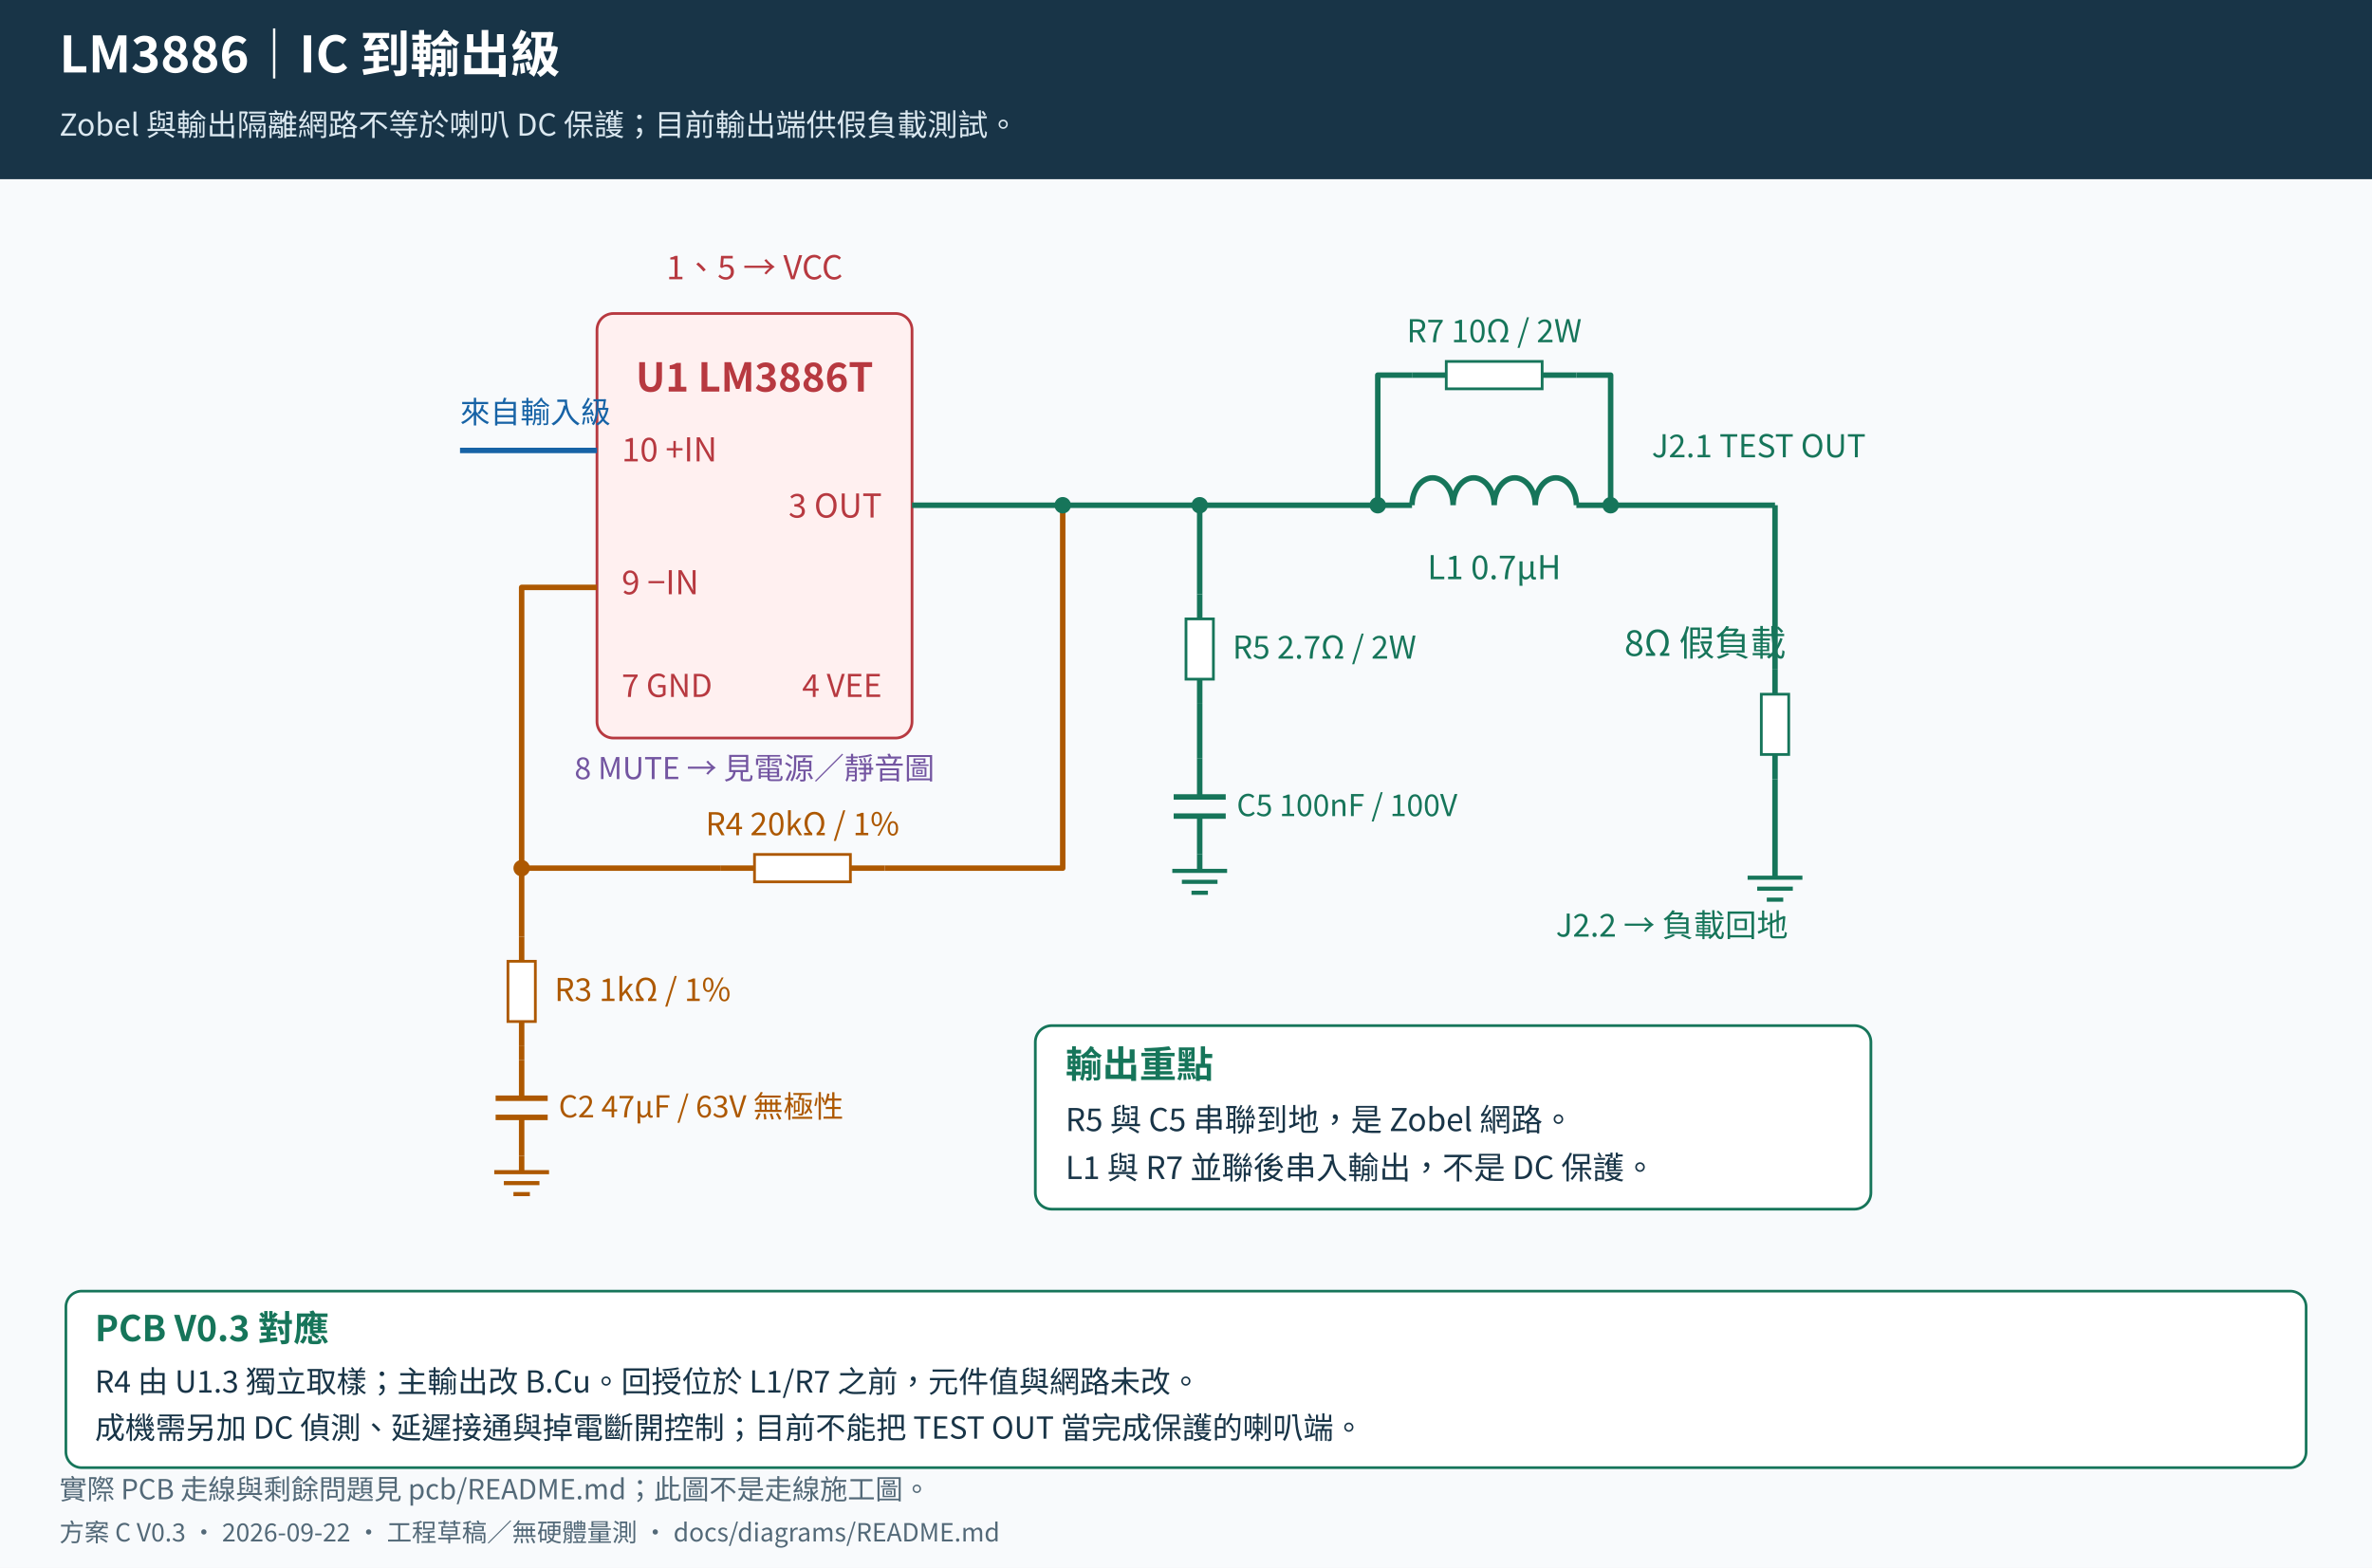
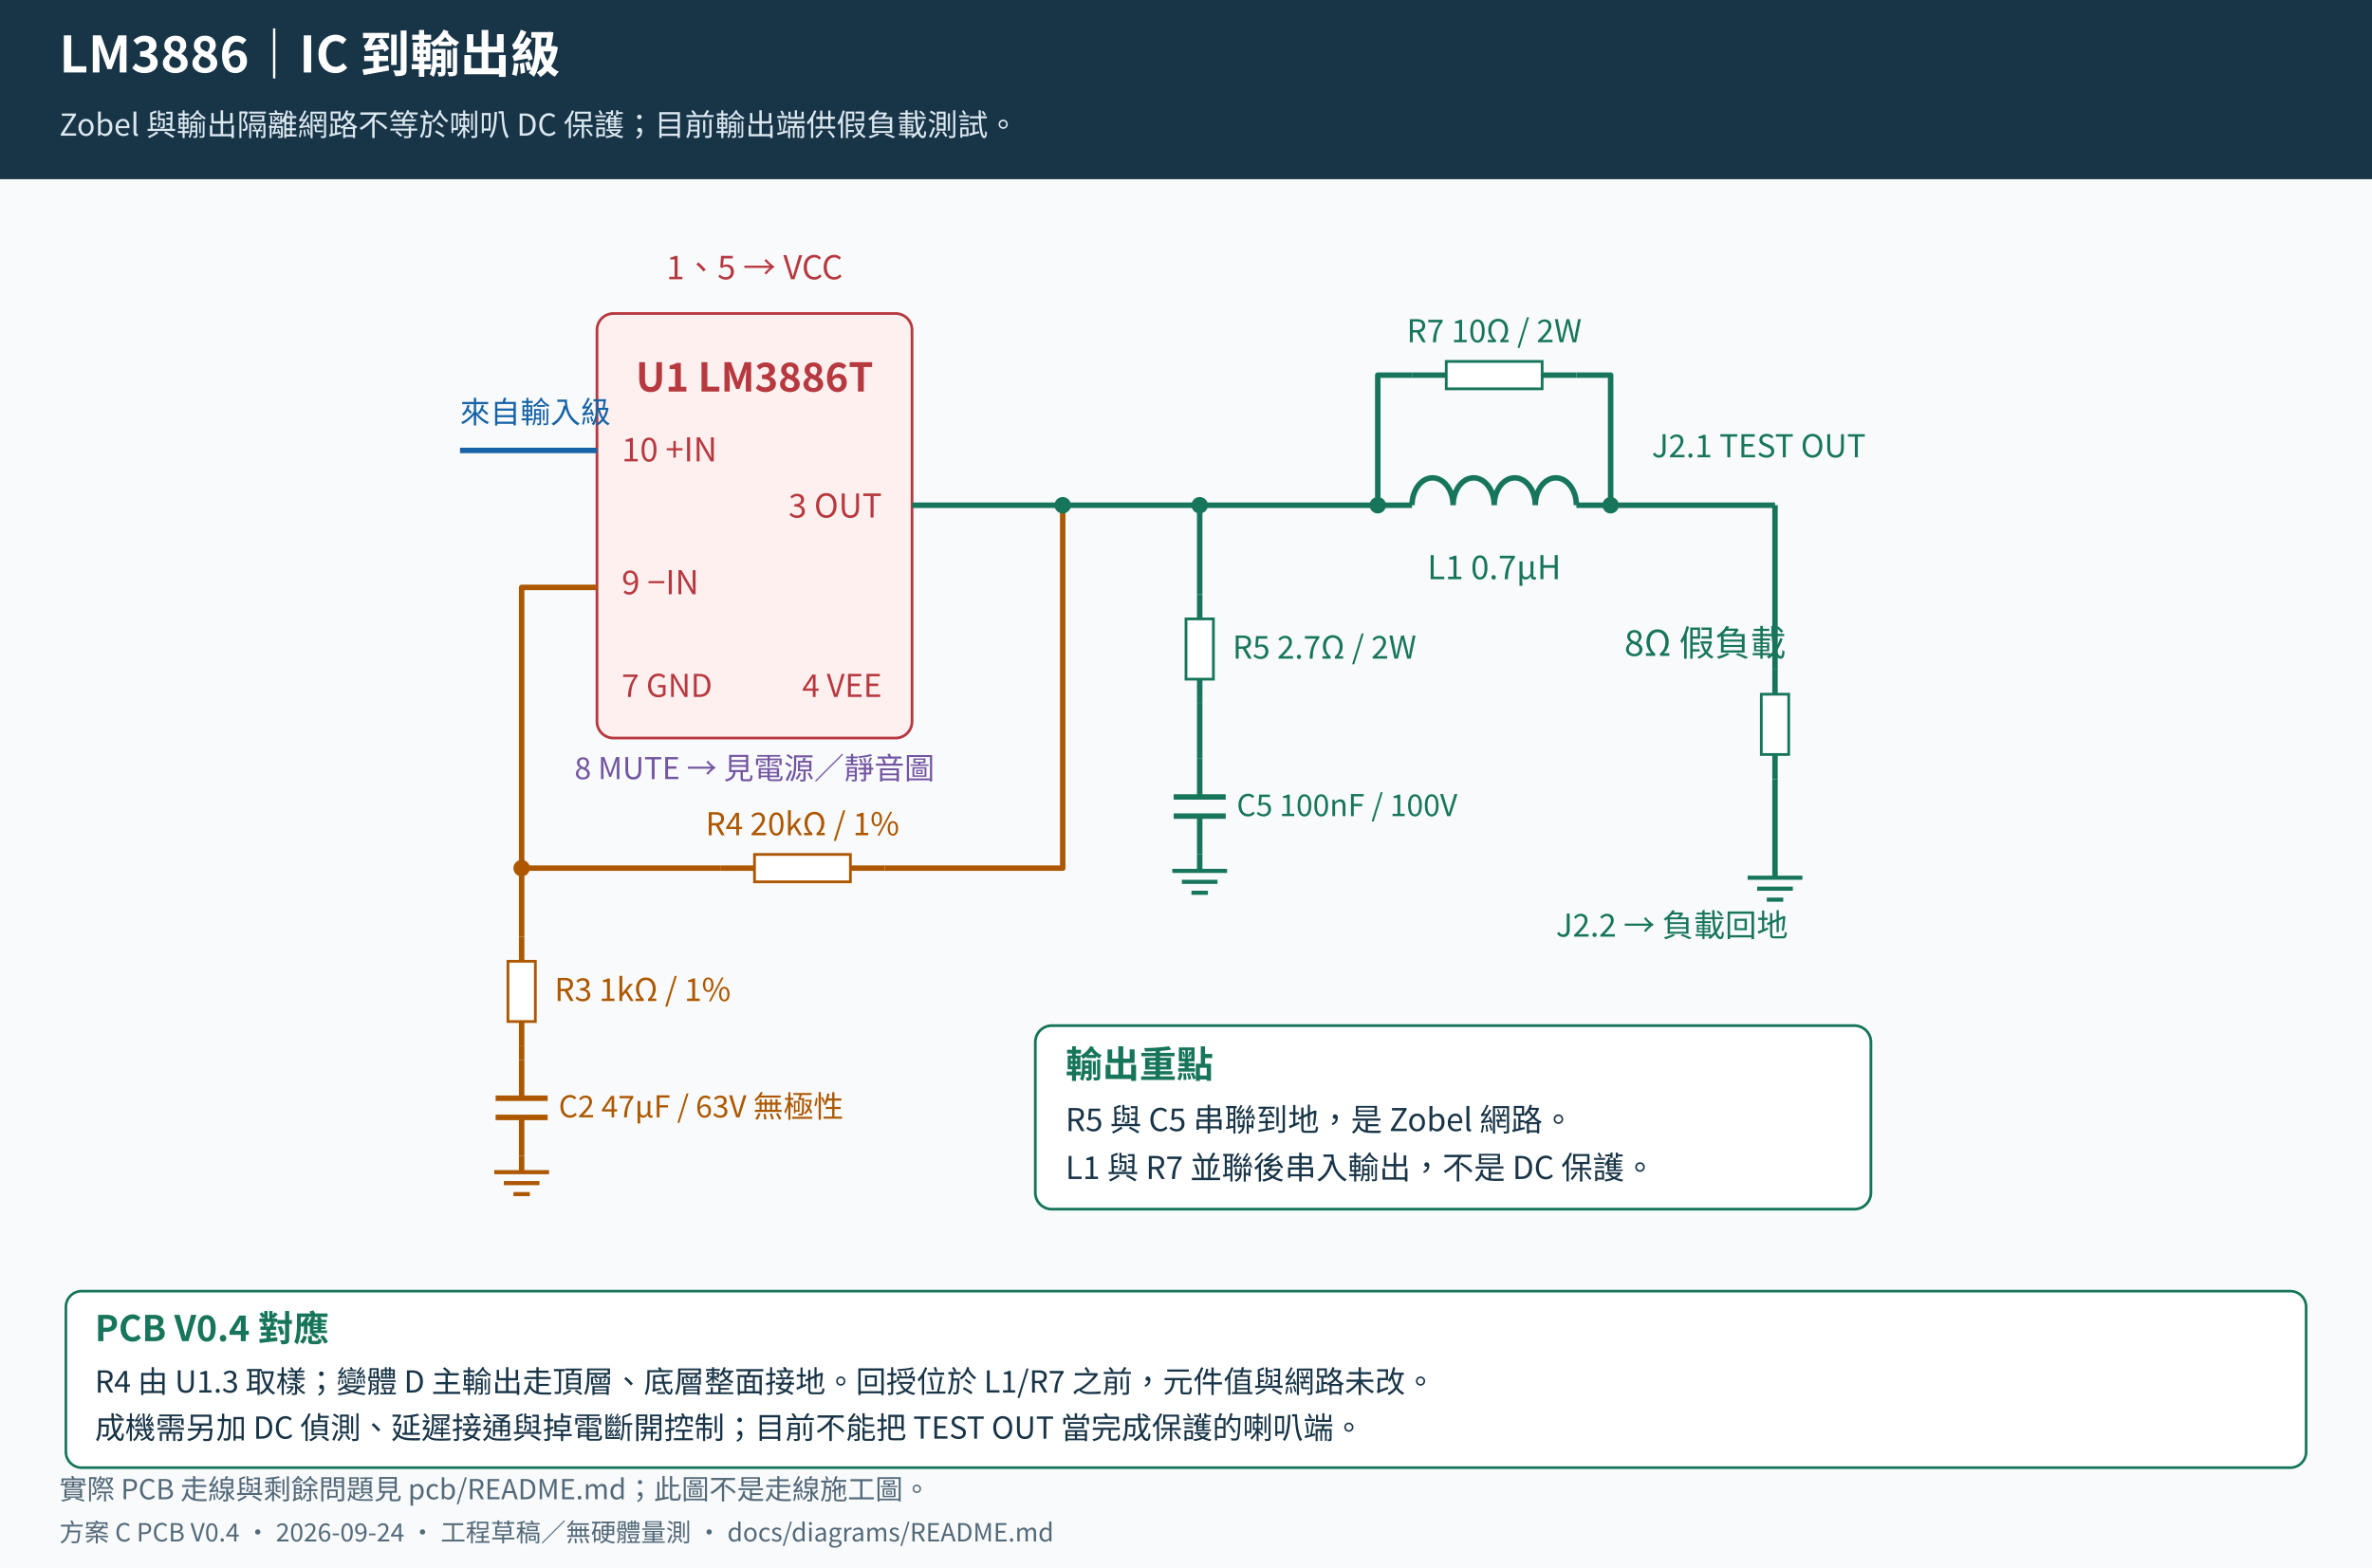
<svg xmlns="http://www.w3.org/2000/svg" width="1800" height="1190" viewBox="0 0 1800 1190">
  <rect width="1800" height="1190" fill="#f8fafc" />
  <rect x="0" y="0" width="1800" height="135" rx="0" fill="#183447" stroke="#183447" stroke-width="2" />
  <text x="45" y="55" fill="white" font-size="38" font-weight="bold" text-anchor="start" font-family="Microsoft JhengHei, Noto Sans CJK TC, sans-serif">LM3886｜IC 到輸出級</text>
  <text x="45" y="103" fill="#dbe8f0" font-size="23" font-weight="normal" text-anchor="start" font-family="Microsoft JhengHei, Noto Sans CJK TC, sans-serif">Zobel 與輸出隔離網路不等於喇叭 DC 保護；目前輸出端供假負載測試。</text>
  <svg x="25" y="160" width="1750" height="790" overflow="hidden" viewBox="680 85 1100 760">
    <rect width="1800" height="870" fill="#f8fafc" />
    <text x="80" y="65" fill="#183447" font-size="25" font-weight="normal" text-anchor="start" font-family="Microsoft JhengHei, Noto Sans CJK TC, sans-serif">左聲道 U1；右聲道 U2 相同，R/C 編號加 100，L1→L2、J1/J2→J3/J4。</text>
    <rect x="800" y="160" width="230" height="310" rx="12" fill="#fff0f0" stroke="#b73940" stroke-width="2" />
    <text x="915" y="217" fill="#b73940" font-size="29" font-weight="bold" text-anchor="middle" font-family="Microsoft JhengHei, Noto Sans CJK TC, sans-serif">U1 LM3886T</text>
    <text x="818" y="268" fill="#b73940" font-size="24" font-weight="normal" text-anchor="start" font-family="Microsoft JhengHei, Noto Sans CJK TC, sans-serif">10  +IN</text>
    <text x="818" y="365" fill="#b73940" font-size="24" font-weight="normal" text-anchor="start" font-family="Microsoft JhengHei, Noto Sans CJK TC, sans-serif">9   −IN</text>
    <text x="1008" y="309" fill="#b73940" font-size="24" font-weight="normal" text-anchor="end" font-family="Microsoft JhengHei, Noto Sans CJK TC, sans-serif">3 OUT</text>
    <text x="818" y="440" fill="#b73940" font-size="23" font-weight="normal" text-anchor="start" font-family="Microsoft JhengHei, Noto Sans CJK TC, sans-serif">7 GND</text>
    <text x="1008" y="440" fill="#b73940" font-size="23" font-weight="normal" text-anchor="end" font-family="Microsoft JhengHei, Noto Sans CJK TC, sans-serif">4 VEE</text>
    <text x="915" y="135" fill="#b73940" font-size="24" font-weight="normal" text-anchor="middle" font-family="Microsoft JhengHei, Noto Sans CJK TC, sans-serif">1、5 → VCC</text>
    <text x="915" y="500" fill="#7355a1" font-size="22" font-weight="normal" text-anchor="middle" font-family="Microsoft JhengHei, Noto Sans CJK TC, sans-serif">8 MUTE → 見電源／靜音圖</text>
    <polyline points="700,260 800,260" fill="none" stroke="#1763a6" stroke-width="4" stroke-linejoin="round" />
    <text x="700" y="240" fill="#1763a6" font-size="22" font-weight="normal" text-anchor="start" font-family="Microsoft JhengHei, Noto Sans CJK TC, sans-serif">來自輸入級</text>
    <polyline points="800,360 745,360 745,565 890,565" fill="none" stroke="#ad5800" stroke-width="4" stroke-linejoin="round" />
    <polyline points="890,565 915,565" fill="none" stroke="#ad5800" stroke-width="4" stroke-linejoin="round" />
    <rect x="915" y="555" width="70" height="20" rx="0" fill="#fff" stroke="#ad5800" stroke-width="2" />
    <polyline points="985,565 1010,565" fill="none" stroke="#ad5800" stroke-width="4" stroke-linejoin="round" />
    <text x="950" y="541" fill="#ad5800" font-size="23" font-weight="normal" text-anchor="middle" font-family="Microsoft JhengHei, Noto Sans CJK TC, sans-serif">R4 20kΩ / 1%</text>
    <polyline points="1010,565 1140,565 1140,300" fill="none" stroke="#ad5800" stroke-width="4" stroke-linejoin="round" />
    <circle cx="745" cy="565" r="6" fill="#ad5800" />
    <polyline points="745,565 745,615" fill="none" stroke="#ad5800" stroke-width="4" stroke-linejoin="round" />
    <polyline points="745,615 745,633" fill="none" stroke="#ad5800" stroke-width="4" stroke-linejoin="round" />
    <rect x="735" y="633" width="20" height="44" rx="0" fill="#fff" stroke="#ad5800" stroke-width="2" />
    <polyline points="745,677 745,695" fill="none" stroke="#ad5800" stroke-width="4" stroke-linejoin="round" />
    <text x="769" y="662" fill="#ad5800" font-size="23" font-weight="normal" text-anchor="start" font-family="Microsoft JhengHei, Noto Sans CJK TC, sans-serif">R3 1kΩ / 1%</text>
    <polyline points="745,695 745,705" fill="none" stroke="#ad5800" stroke-width="4" stroke-linejoin="round" />
    <polyline points="745,705 745,733" fill="none" stroke="#ad5800" stroke-width="4" stroke-linejoin="round" />
    <polyline points="726,733 764,733" fill="none" stroke="#ad5800" stroke-width="4" stroke-linejoin="round" />
    <polyline points="726,747 764,747" fill="none" stroke="#ad5800" stroke-width="4" stroke-linejoin="round" />
    <polyline points="745,747 745,775" fill="none" stroke="#ad5800" stroke-width="4" stroke-linejoin="round" />
    <text x="772" y="747" fill="#ad5800" font-size="22" font-weight="normal" text-anchor="start" font-family="Microsoft JhengHei, Noto Sans CJK TC, sans-serif">C2 47µF / 63V 無極性</text>
    <polyline points="745,775 745,787" fill="none" stroke="#ad5800" stroke-width="4" stroke-linejoin="round" />
    <polyline points="725,787 765,787" fill="none" stroke="#ad5800" stroke-width="3" stroke-linejoin="round" />
    <polyline points="732,795 758,795" fill="none" stroke="#ad5800" stroke-width="3" stroke-linejoin="round" />
    <polyline points="739,803 751,803" fill="none" stroke="#ad5800" stroke-width="3" stroke-linejoin="round" />
    <polyline points="1030,300 1370,300" fill="none" stroke="#16755a" stroke-width="4" stroke-linejoin="round" />
    <circle cx="1140" cy="300" r="6" fill="#16755a" />
    <circle cx="1240" cy="300" r="6" fill="#16755a" />
    <polyline points="1240,300 1240,365" fill="none" stroke="#16755a" stroke-width="4" stroke-linejoin="round" />
    <polyline points="1240,365 1240,383" fill="none" stroke="#16755a" stroke-width="4" stroke-linejoin="round" />
    <rect x="1230" y="383" width="20" height="44" rx="0" fill="#fff" stroke="#16755a" stroke-width="2" />
    <polyline points="1240,427 1240,445" fill="none" stroke="#16755a" stroke-width="4" stroke-linejoin="round" />
    <text x="1264" y="412" fill="#16755a" font-size="23" font-weight="normal" text-anchor="start" font-family="Microsoft JhengHei, Noto Sans CJK TC, sans-serif">R5 2.7Ω / 2W</text>
    <polyline points="1240,445 1240,485" fill="none" stroke="#16755a" stroke-width="4" stroke-linejoin="round" />
    <polyline points="1240,485 1240,513" fill="none" stroke="#16755a" stroke-width="4" stroke-linejoin="round" />
    <polyline points="1221,513 1259,513" fill="none" stroke="#16755a" stroke-width="4" stroke-linejoin="round" />
    <polyline points="1221,527 1259,527" fill="none" stroke="#16755a" stroke-width="4" stroke-linejoin="round" />
    <polyline points="1240,527 1240,555" fill="none" stroke="#16755a" stroke-width="4" stroke-linejoin="round" />
    <text x="1267" y="527" fill="#16755a" font-size="22" font-weight="normal" text-anchor="start" font-family="Microsoft JhengHei, Noto Sans CJK TC, sans-serif">C5 100nF / 100V</text>
    <polyline points="1240,555 1240,567" fill="none" stroke="#16755a" stroke-width="4" stroke-linejoin="round" />
    <polyline points="1220,567 1260,567" fill="none" stroke="#16755a" stroke-width="3" stroke-linejoin="round" />
    <polyline points="1227,575 1253,575" fill="none" stroke="#16755a" stroke-width="3" stroke-linejoin="round" />
    <polyline points="1234,583 1246,583" fill="none" stroke="#16755a" stroke-width="3" stroke-linejoin="round" />
    <path d="M 1395 300 a 15 20 0 0 1 30 0 a 15 20 0 0 1 30 0 a 15 20 0 0 1 30 0 a 15 20 0 0 1 30 0" fill="none" stroke="#16755a" stroke-width="4" />
    <polyline points="1370,300 1395,300" fill="none" stroke="#16755a" stroke-width="4" stroke-linejoin="round" />
    <polyline points="1515,300 1660,300" fill="none" stroke="#16755a" stroke-width="4" stroke-linejoin="round" />
    <text x="1455" y="354" fill="#16755a" font-size="24" font-weight="normal" text-anchor="middle" font-family="Microsoft JhengHei, Noto Sans CJK TC, sans-serif">L1 0.7µH</text>
    <polyline points="1370,300 1370,205 1395,205" fill="none" stroke="#16755a" stroke-width="4" stroke-linejoin="round" />
    <polyline points="1395,205 1420,205" fill="none" stroke="#16755a" stroke-width="4" stroke-linejoin="round" />
    <rect x="1420" y="195" width="70" height="20" rx="0" fill="#fff" stroke="#16755a" stroke-width="2" />
    <polyline points="1490,205 1515,205" fill="none" stroke="#16755a" stroke-width="4" stroke-linejoin="round" />
    <text x="1455" y="181" fill="#16755a" font-size="23" font-weight="normal" text-anchor="middle" font-family="Microsoft JhengHei, Noto Sans CJK TC, sans-serif">R7 10Ω / 2W</text>
    <polyline points="1515,205 1540,205 1540,300" fill="none" stroke="#16755a" stroke-width="4" stroke-linejoin="round" />
    <circle cx="1370" cy="300" r="6" fill="#16755a" />
    <circle cx="1540" cy="300" r="6" fill="#16755a" />
    <text x="1570" y="265" fill="#16755a" font-size="23" font-weight="normal" text-anchor="start" font-family="Microsoft JhengHei, Noto Sans CJK TC, sans-serif">J2.1 TEST OUT</text>
    <text x="1550" y="410" fill="#16755a" font-size="26" font-weight="normal" text-anchor="start" font-family="Microsoft JhengHei, Noto Sans CJK TC, sans-serif">8Ω 假負載</text>
    <polyline points="1660,420 1660,438" fill="none" stroke="#16755a" stroke-width="4" stroke-linejoin="round" />
    <rect x="1650" y="438" width="20" height="44" rx="0" fill="#fff" stroke="#16755a" stroke-width="2" />
    <polyline points="1660,482 1660,500" fill="none" stroke="#16755a" stroke-width="4" stroke-linejoin="round" />
    <text x="1684" y="467" fill="#16755a" font-size="23" font-weight="normal" text-anchor="start" font-family="Microsoft JhengHei, Noto Sans CJK TC, sans-serif" />
    <polyline points="1660,300 1660,420" fill="none" stroke="#16755a" stroke-width="4" stroke-linejoin="round" />
    <polyline points="1660,500 1660,560" fill="none" stroke="#16755a" stroke-width="4" stroke-linejoin="round" />
    <polyline points="1660,560 1660,572" fill="none" stroke="#16755a" stroke-width="4" stroke-linejoin="round" />
    <polyline points="1640,572 1680,572" fill="none" stroke="#16755a" stroke-width="3" stroke-linejoin="round" />
    <polyline points="1647,580 1673,580" fill="none" stroke="#16755a" stroke-width="3" stroke-linejoin="round" />
    <polyline points="1654,588 1666,588" fill="none" stroke="#16755a" stroke-width="3" stroke-linejoin="round" />
    <text x="1500" y="615" fill="#16755a" font-size="23" font-weight="normal" text-anchor="start" font-family="Microsoft JhengHei, Noto Sans CJK TC, sans-serif">J2.2 → 負載回地</text>
    <rect x="1120" y="680" width="610" height="134" rx="12" fill="#fff" stroke="#16755a" stroke-width="2" />
    <text x="1142" y="718" fill="#16755a" font-size="27" font-weight="bold" text-anchor="start" font-family="Microsoft JhengHei, Noto Sans CJK TC, sans-serif">輸出重點</text>
    <text x="1142" y="757" fill="#183447" font-size="23" font-weight="normal" text-anchor="start" font-family="Microsoft JhengHei, Noto Sans CJK TC, sans-serif">R5 與 C5 串聯到地，是 Zobel 網路。</text>
    <text x="1142" y="792" fill="#183447" font-size="23" font-weight="normal" text-anchor="start" font-family="Microsoft JhengHei, Noto Sans CJK TC, sans-serif">L1 與 R7 並聯後串入輸出，不是 DC 保護。</text>
  </svg>
  <rect x="50" y="980" width="1700" height="134" rx="12" fill="#fff" stroke="#16755a" stroke-width="2" />
-   <text x="72" y="1018" fill="#16755a" font-size="27" font-weight="bold" text-anchor="start" font-family="Microsoft JhengHei, Noto Sans CJK TC, sans-serif">PCB V0.3 對應</text>
-   <text x="72" y="1057" fill="#183447" font-size="23" font-weight="normal" text-anchor="start" font-family="Microsoft JhengHei, Noto Sans CJK TC, sans-serif">R4 由 U1.3 獨立取樣；主輸出改 B.Cu。回授位於 L1/R7 之前，元件值與網路未改。</text>
+   <text x="72" y="1018" fill="#16755a" font-size="27" font-weight="bold" text-anchor="start" font-family="Microsoft JhengHei, Noto Sans CJK TC, sans-serif">PCB V0.4 對應</text>
+   <text x="72" y="1057" fill="#183447" font-size="23" font-weight="normal" text-anchor="start" font-family="Microsoft JhengHei, Noto Sans CJK TC, sans-serif">R4 由 U1.3 取樣；變體 D 主輸出走頂層、底層整面接地。回授位於 L1/R7 之前，元件值與網路未改。</text>
  <text x="72" y="1092" fill="#183447" font-size="23" font-weight="normal" text-anchor="start" font-family="Microsoft JhengHei, Noto Sans CJK TC, sans-serif">成機需另加 DC 偵測、延遲接通與掉電斷開控制；目前不能把 TEST OUT 當完成保護的喇叭端。</text>
  <text x="45" y="1138" fill="#536978" font-size="21" font-weight="normal" text-anchor="start" font-family="Microsoft JhengHei, Noto Sans CJK TC, sans-serif">實際 PCB 走線與剩餘問題見 pcb/README.md；此圖不是走線施工圖。</text>
-   <text x="45" y="1170" fill="#536978" font-size="19" font-weight="normal" text-anchor="start" font-family="Microsoft JhengHei, Noto Sans CJK TC, sans-serif">方案 C V0.3  •  2026-09-22  •  工程草稿／無硬體量測  •  docs/diagrams/README.md</text>
+   <text x="45" y="1170" fill="#536978" font-size="19" font-weight="normal" text-anchor="start" font-family="Microsoft JhengHei, Noto Sans CJK TC, sans-serif">方案 C PCB V0.4  •  2026-09-24  •  工程草稿／無硬體量測  •  docs/diagrams/README.md</text>
</svg>
